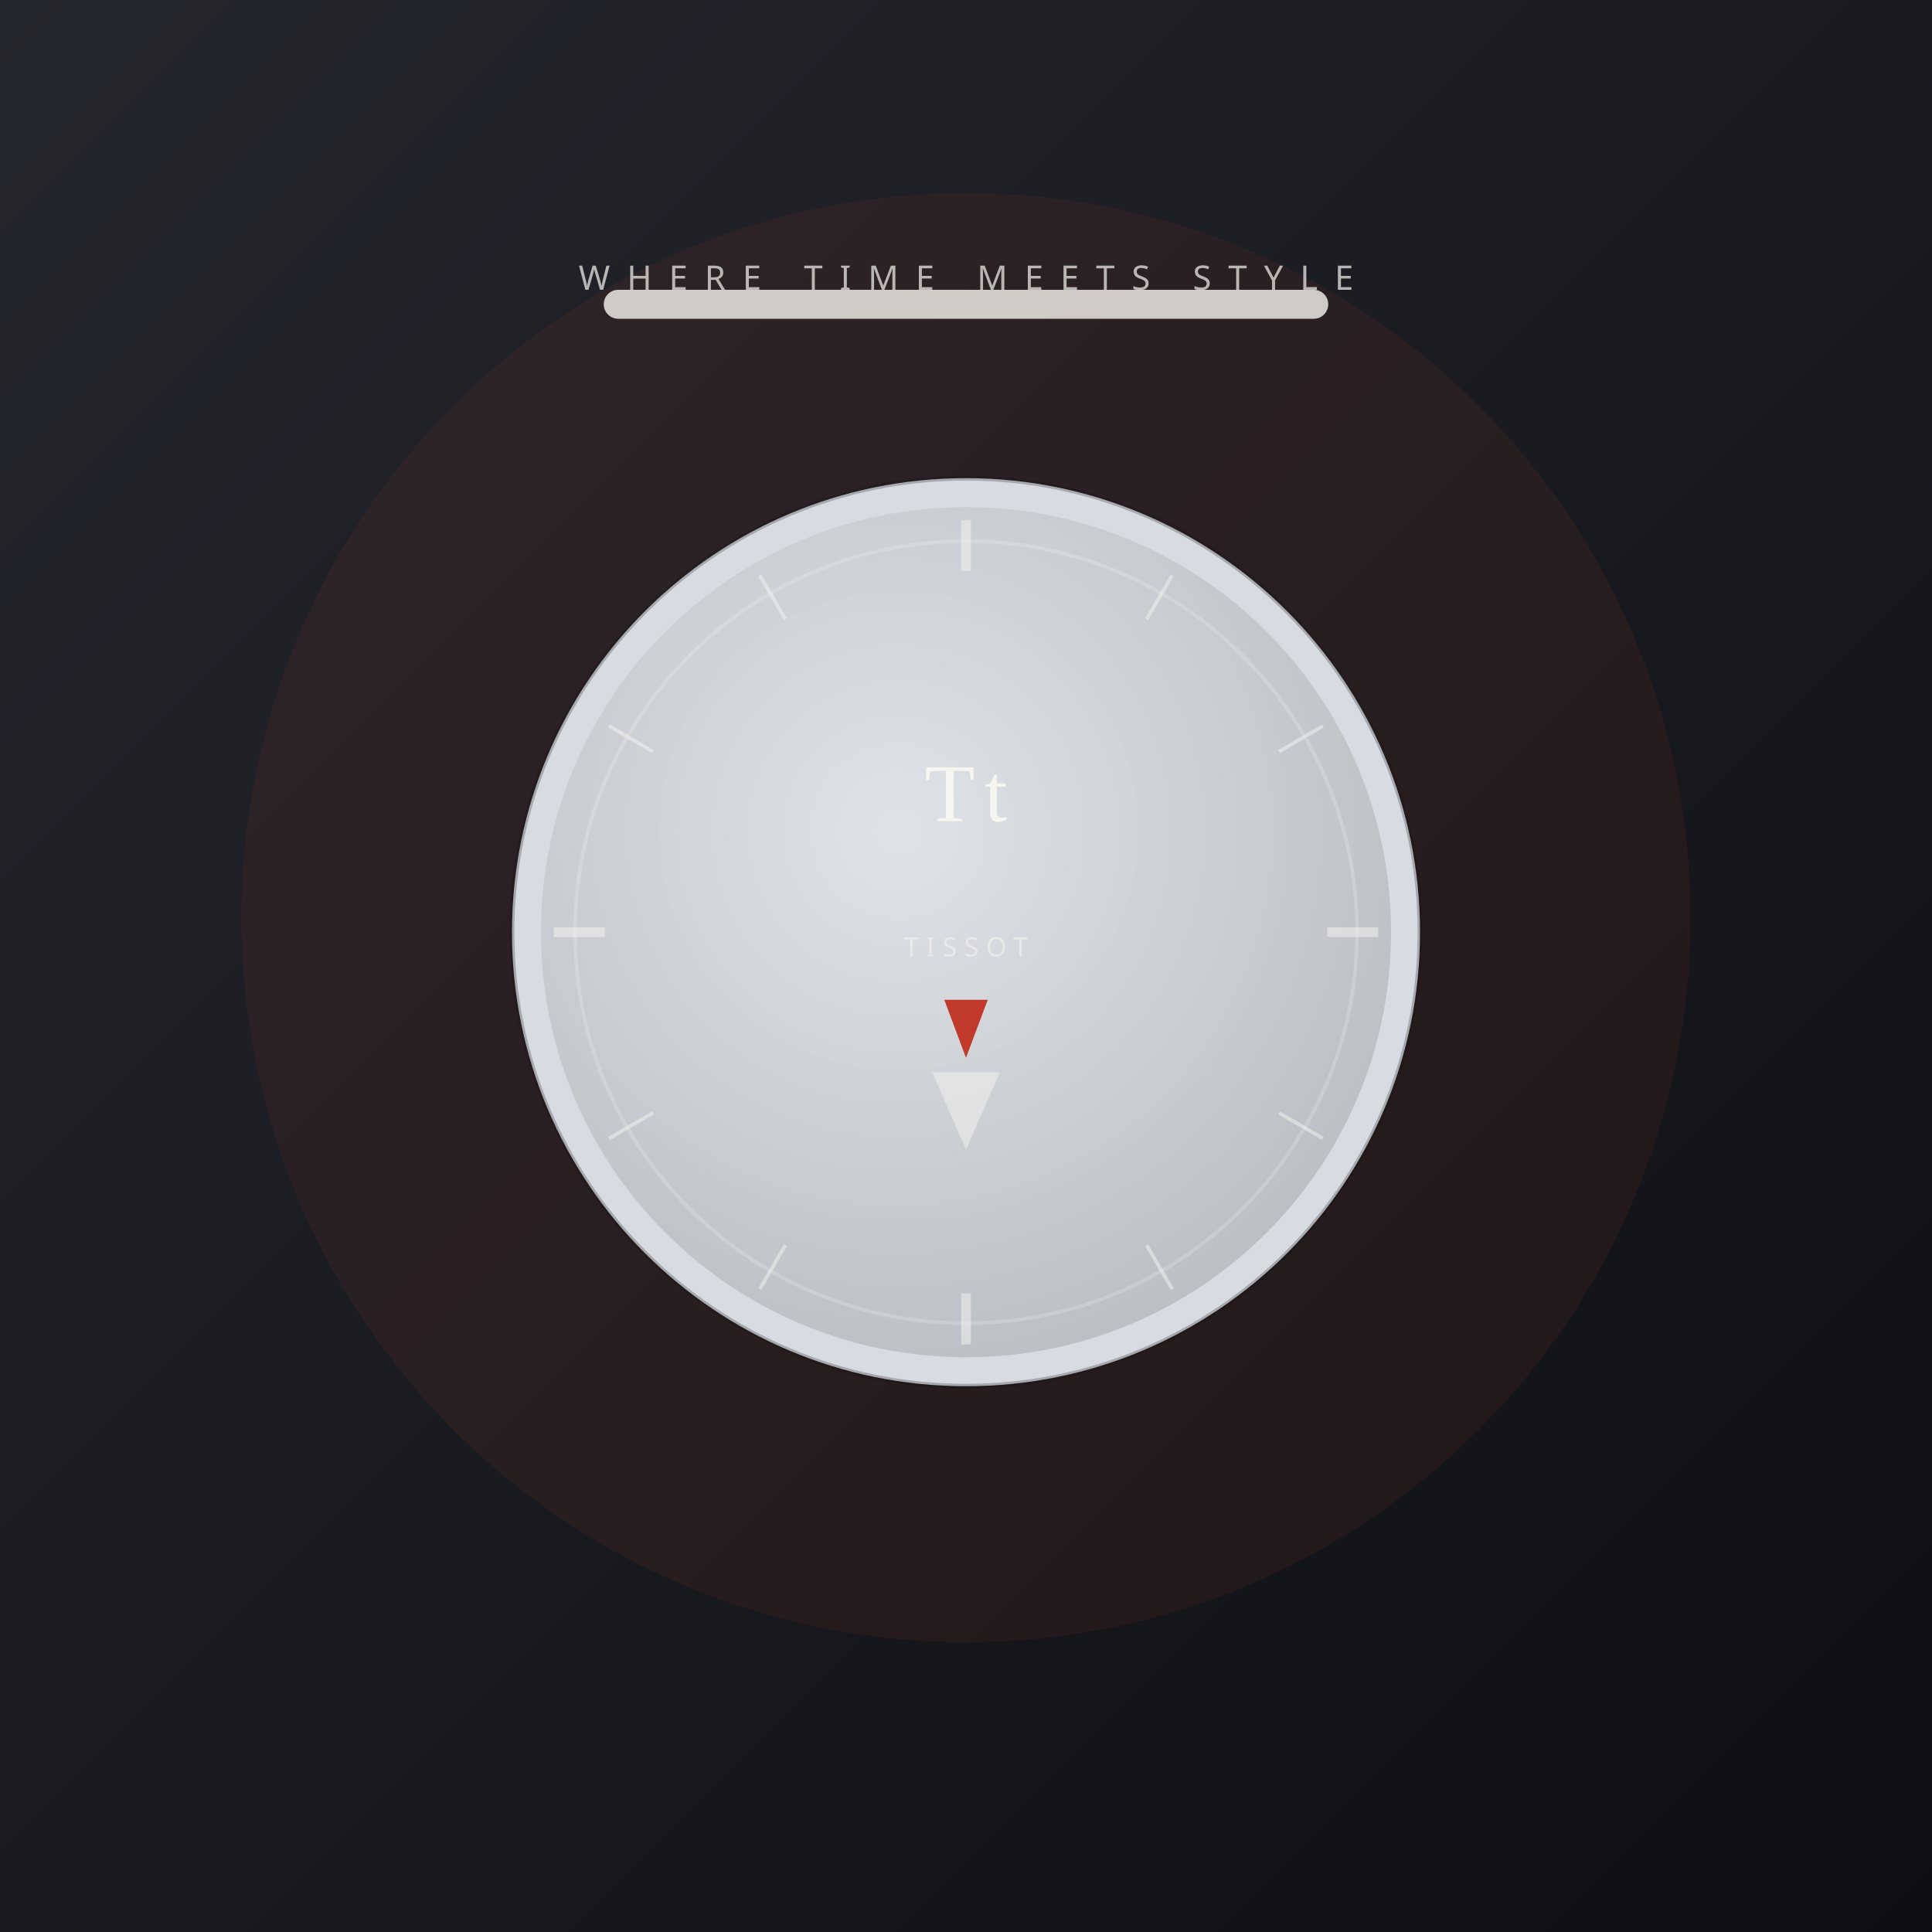
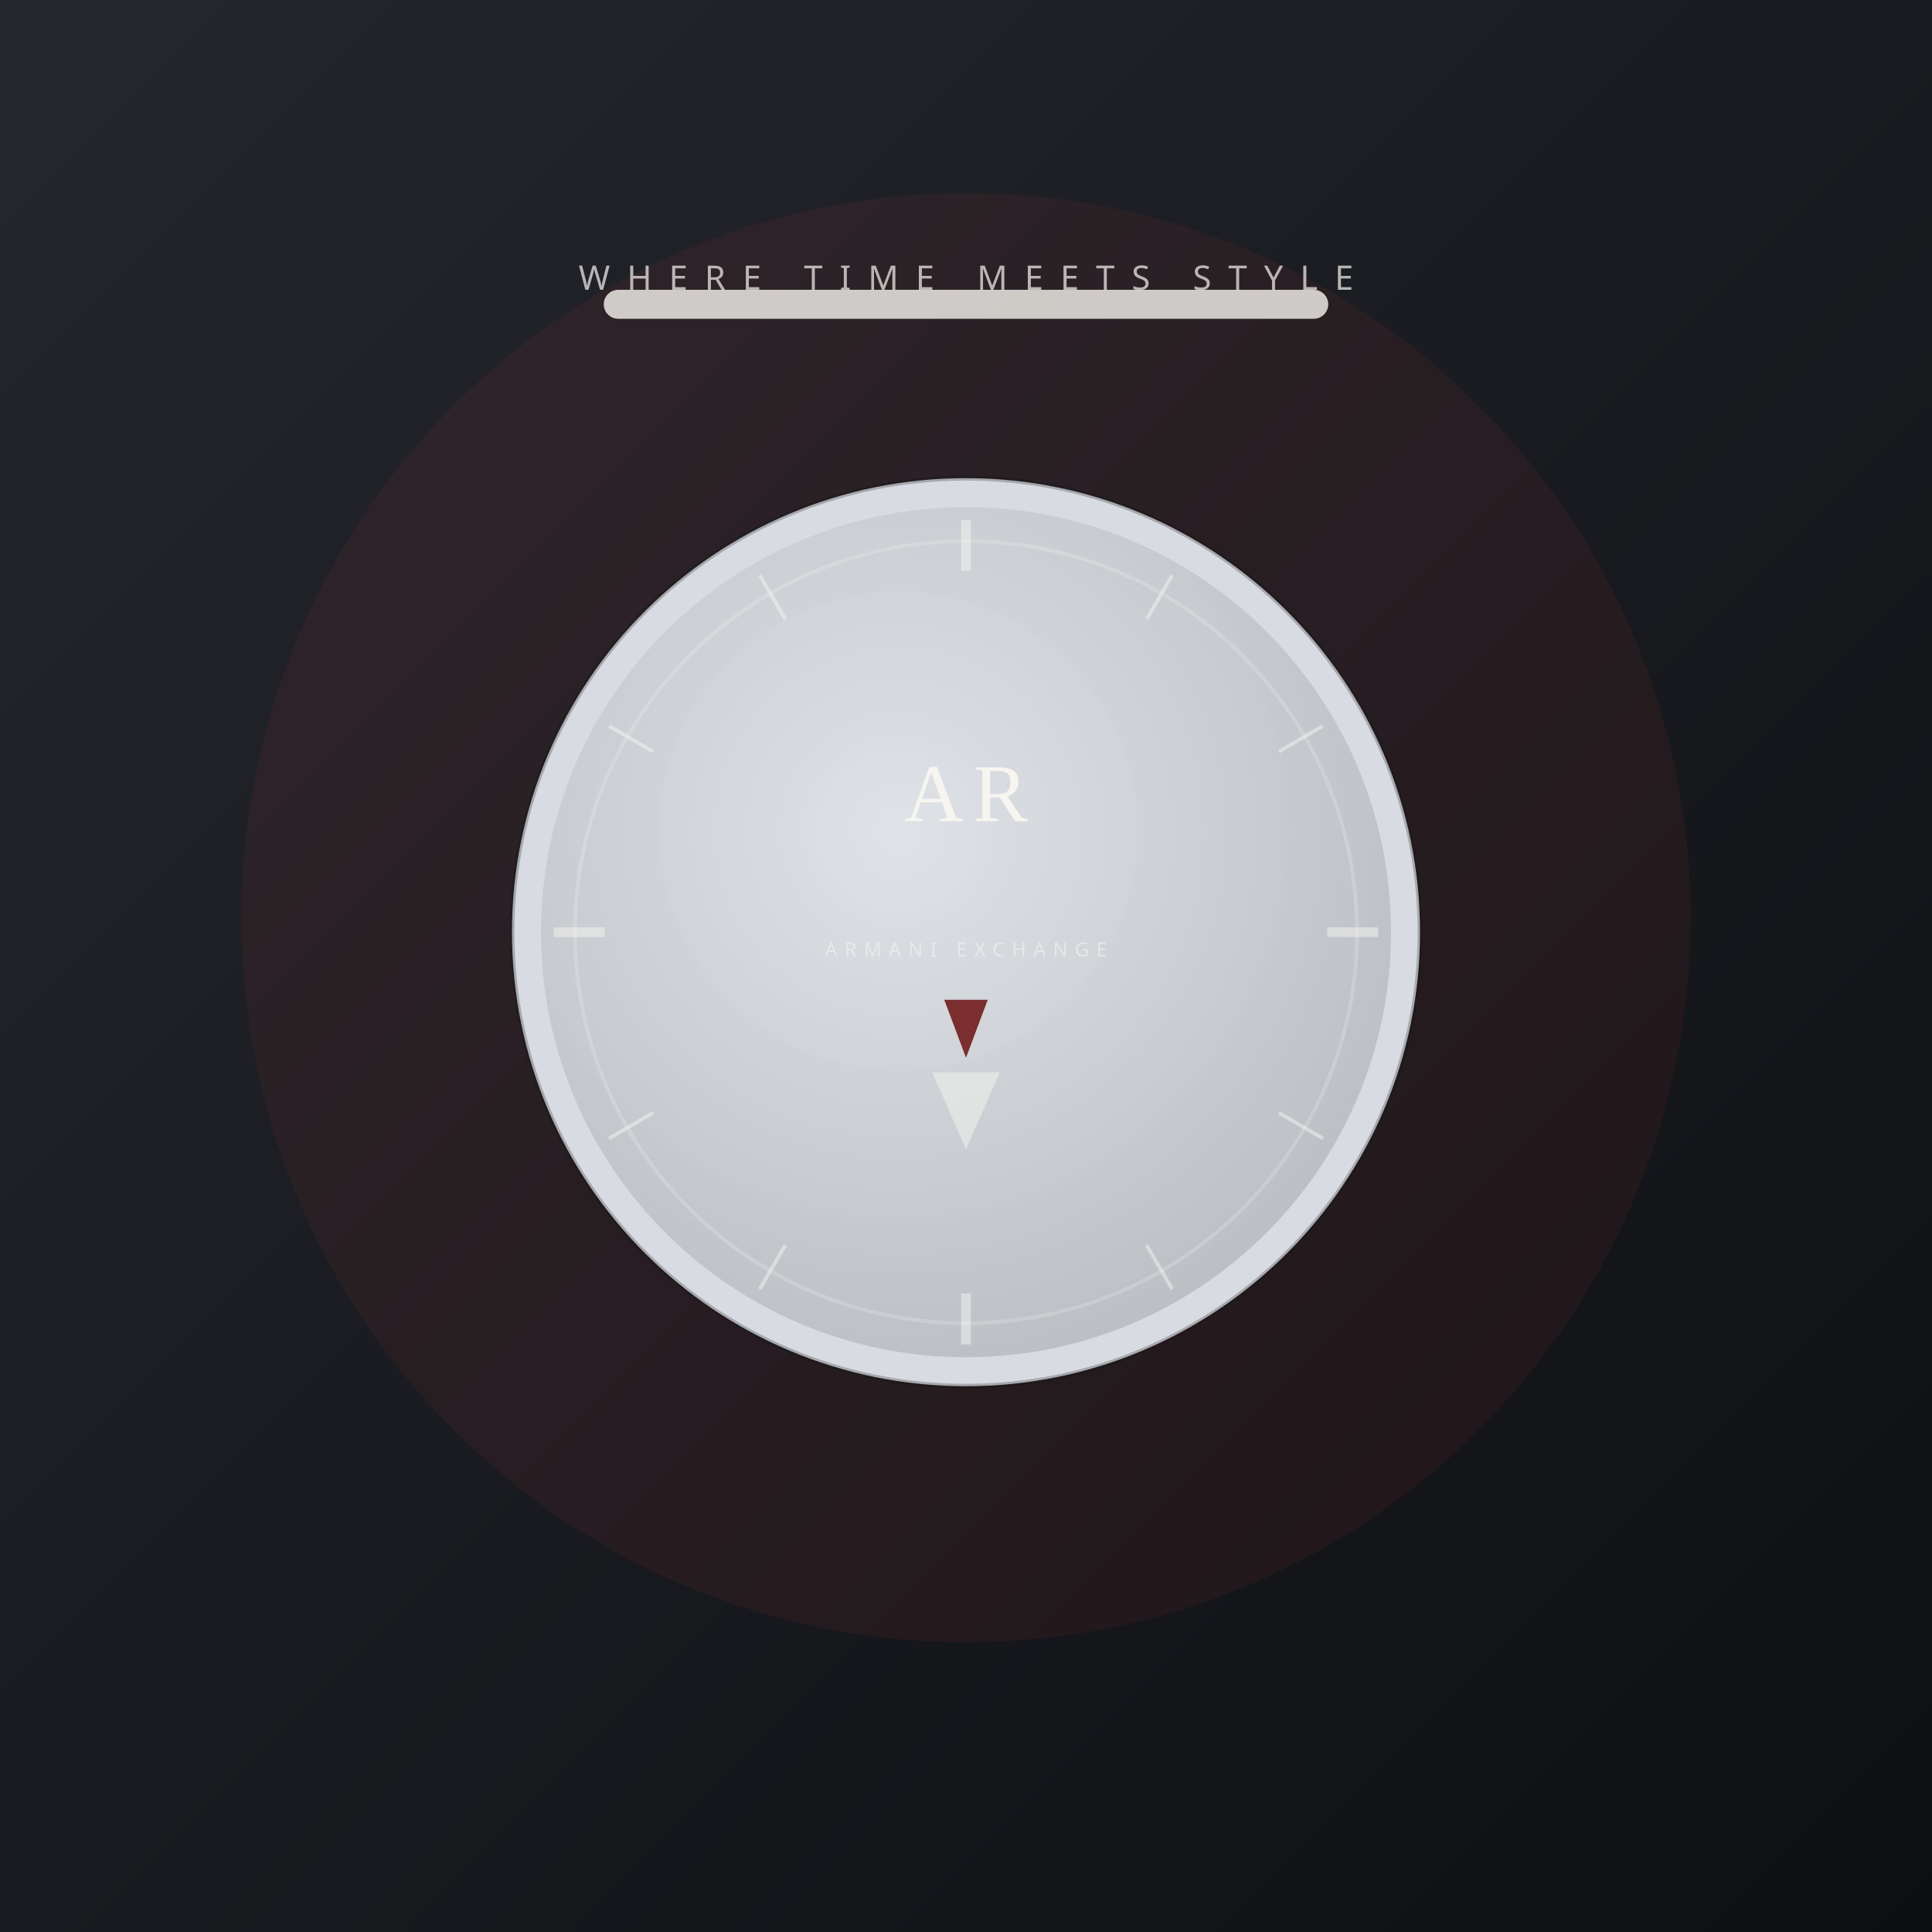
- <svg xmlns="http://www.w3.org/2000/svg" width="800" height="800" viewBox="0 0 800 800" role="img" aria-label="Tissot">
+ <svg xmlns="http://www.w3.org/2000/svg" width="800" height="800" viewBox="0 0 800 800" role="img" aria-label="Armani Exchange">
  <defs>
    <radialGradient id="dialgrad" cx="0.42" cy="0.38" r="0.9">
      <stop offset="0" stop-color="#ffffff" stop-opacity="0.18" />
      <stop offset="1" stop-color="#000000" stop-opacity="0.2" />
    </radialGradient>
    <linearGradient id="brandbg" x1="0" y1="0" x2="1" y2="1">
      <stop offset="0" stop-color="#25272E" />
      <stop offset="1" stop-color="#0E0F12" />
    </linearGradient>
    <linearGradient id="bgmetal" x1="0" y1="0" x2="1" y2="0">
      <stop offset="0" stop-color="#C9CED6" />
      <stop offset="0.5" stop-color="#888F9B" />
      <stop offset="1" stop-color="#D8DCE2" />
    </linearGradient>
  </defs>
  <rect width="800" height="800" fill="url(#brandbg)" />
-   <circle cx="400" cy="380" r="300" fill="rgba(192,57,43,0.09)" />
+   <circle cx="400" cy="380" r="300" fill="#7A2E2E" opacity="0.14" />
  <circle cx="400" cy="380" r="r" fill="none" stroke="none" />
  <text x="400" y="120" text-anchor="middle" font-family="Verdana, sans-serif" font-size="14" letter-spacing="7" fill="rgba(247,245,240,0.7)">WHERE TIME MEETS STYLE</text>
  <g>
    <rect x="250" y="120" width="300" height="12" rx="6" fill="rgba(247,245,240,0.8)" />
    <circle cx="400" cy="386" r="188" fill="#D8DCE2" stroke="rgba(17,17,17,0.25)" stroke-width="2" />
    <circle cx="400" cy="386" r="176" fill="url(#dialgrad)" />
    <circle cx="400" cy="386" r="161.92" fill="none" stroke="rgba(247,245,240,0.22)" stroke-width="1.5" />
    <line x1="400.0" y1="236.4" x2="400.0" y2="215.3" stroke="rgba(247,245,240,0.5)" stroke-width="4" />
    <line x1="474.8" y1="256.4" x2="485.4" y2="238.2" stroke="rgba(247,245,240,0.5)" stroke-width="1.5" />
    <line x1="529.6" y1="311.2" x2="547.8" y2="300.6" stroke="rgba(247,245,240,0.5)" stroke-width="1.5" />
    <line x1="549.6" y1="386.0" x2="570.7" y2="386.0" stroke="rgba(247,245,240,0.5)" stroke-width="4" />
    <line x1="529.6" y1="460.8" x2="547.8" y2="471.4" stroke="rgba(247,245,240,0.5)" stroke-width="1.5" />
    <line x1="474.8" y1="515.6" x2="485.4" y2="533.8" stroke="rgba(247,245,240,0.5)" stroke-width="1.5" />
    <line x1="400.0" y1="535.6" x2="400.0" y2="556.7" stroke="rgba(247,245,240,0.5)" stroke-width="4" />
    <line x1="325.2" y1="515.6" x2="314.6" y2="533.8" stroke="rgba(247,245,240,0.5)" stroke-width="1.5" />
    <line x1="270.4" y1="460.8" x2="252.2" y2="471.4" stroke="rgba(247,245,240,0.5)" stroke-width="1.5" />
    <line x1="250.4" y1="386.0" x2="229.3" y2="386.0" stroke="rgba(247,245,240,0.5)" stroke-width="4" />
    <line x1="270.4" y1="311.2" x2="252.2" y2="300.6" stroke="rgba(247,245,240,0.5)" stroke-width="1.5" />
    <line x1="325.2" y1="256.4" x2="314.6" y2="238.2" stroke="rgba(247,245,240,0.5)" stroke-width="1.5" />
-     <text x="400" y="340" text-anchor="middle" font-family="Georgia, 'Times New Roman', serif" font-size="34" letter-spacing="4" fill="#F7F5F0">Tt</text>
-     <text x="400" y="396" text-anchor="middle" font-family="Verdana, sans-serif" font-size="11" letter-spacing="3" fill="rgba(247,245,240,0.55)">TISSOT</text>
-     <polygon points="391,414 400,438 409,414" fill="#C0392B" />
+     <text x="400" y="340" text-anchor="middle" font-family="Georgia, 'Times New Roman', serif" font-size="34" letter-spacing="4" fill="#F7F5F0">AR</text>
+     <text x="400" y="396" text-anchor="middle" font-family="Verdana, sans-serif" font-size="8" letter-spacing="3" fill="rgba(247,245,240,0.55)">ARMANI EXCHANGE</text>
+     <polygon points="391,414 400,438 409,414" fill="#7A2E2E" />
    <polygon points="386,444 400,476 414,444" fill="rgba(247,245,240,0.5)" />
  </g>
</svg>
